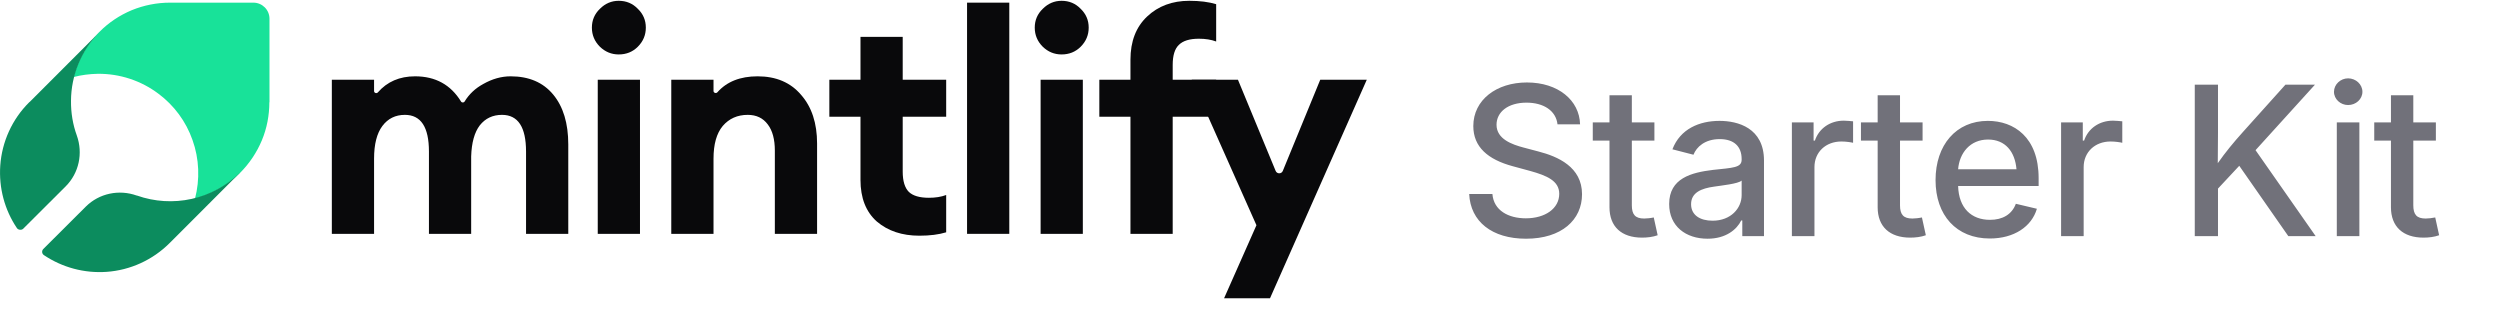
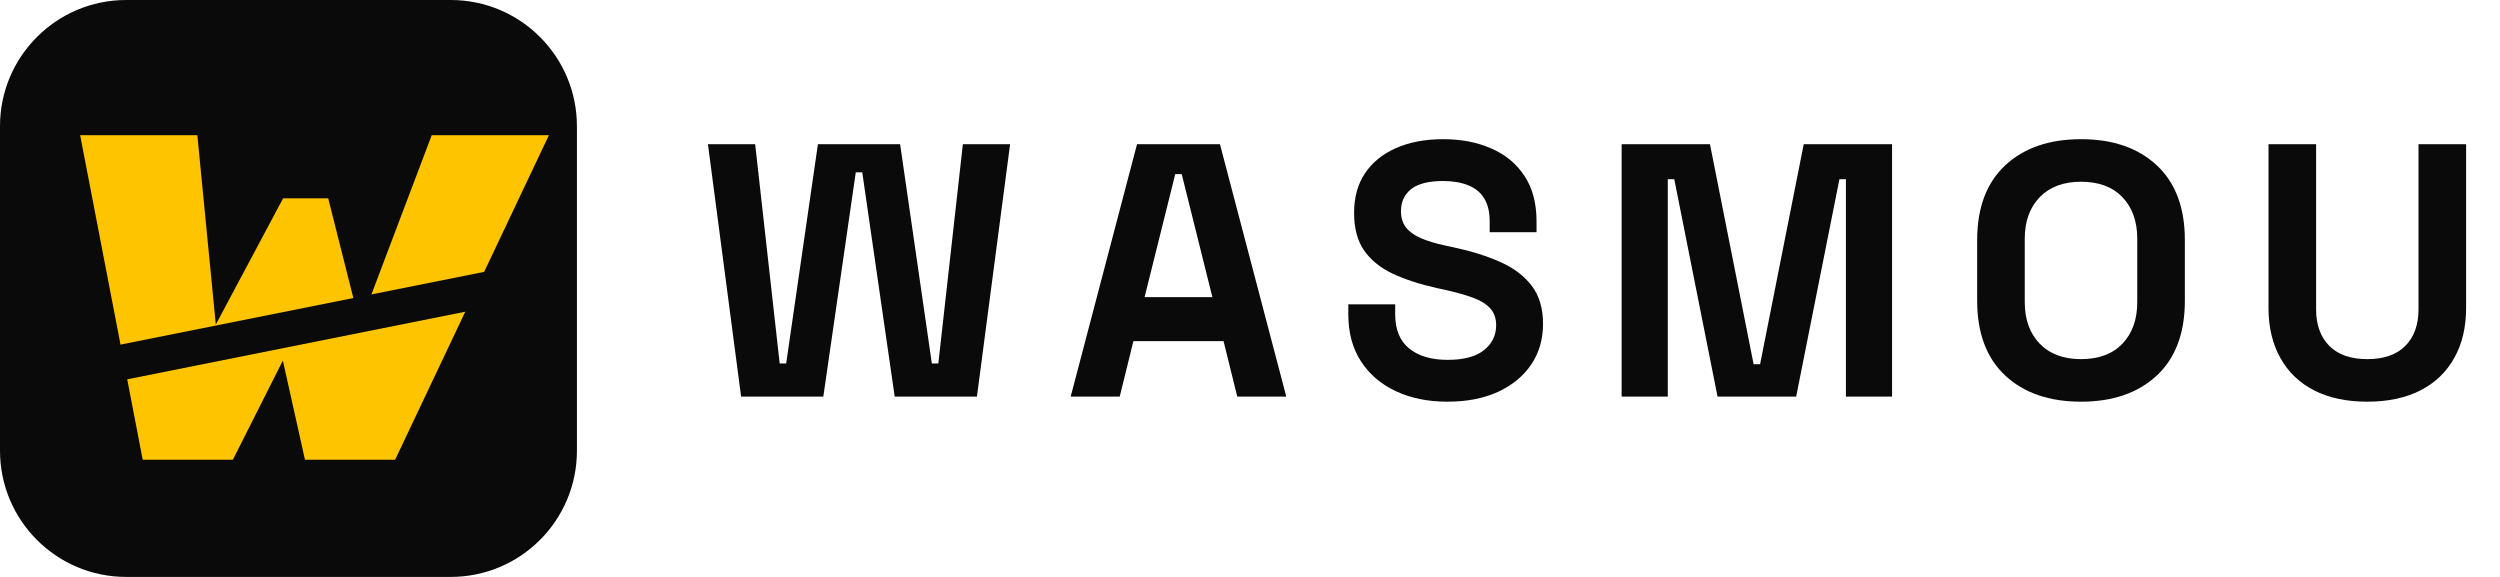
- <svg xmlns="http://www.w3.org/2000/svg" width="180" height="23" viewBox="0 0 180 23" fill="none">
-   <path d="M91.44 21.476H88.133L90.464 16.216L85.802 5.74H89.132L91.847 12.307C91.943 12.536 92.268 12.536 92.362 12.306L95.058 5.74H98.409L91.44 21.476Z" fill="#09090B" />
-   <path d="M81.393 16.837V8.403H79.152V5.74H81.393V4.297C81.393 2.98 81.792 1.944 82.592 1.19C83.391 0.435 84.404 0.058 85.633 0.058C86.387 0.058 87.031 0.139 87.564 0.302V2.988C87.208 2.854 86.794 2.788 86.32 2.788C85.655 2.788 85.174 2.936 84.878 3.232C84.582 3.513 84.434 3.994 84.434 4.674V5.74H87.564V8.403H84.434V16.837H81.393Z" fill="#09090B" />
-   <path d="M76.433 3.92C75.915 3.92 75.463 3.735 75.079 3.365C74.694 2.98 74.502 2.521 74.502 1.989C74.502 1.456 74.694 1.005 75.079 0.635C75.463 0.25 75.915 0.058 76.433 0.058C76.98 0.058 77.438 0.25 77.809 0.635C78.193 1.005 78.386 1.456 78.386 1.989C78.386 2.521 78.193 2.98 77.809 3.365C77.438 3.735 76.98 3.92 76.433 3.92ZM74.924 16.837V5.74H77.964V16.837H74.924Z" fill="#09090B" />
-   <path d="M69.628 16.837V0.191H72.669V16.837H69.628Z" fill="#09090B" />
-   <path d="M66.194 16.97C64.951 16.97 63.93 16.63 63.131 15.949C62.347 15.254 61.955 14.255 61.955 12.953V8.403H59.713V5.74H61.955V2.655H64.995V5.74H68.125V8.403H64.995V12.354C64.995 13.034 65.143 13.523 65.439 13.819C65.735 14.1 66.216 14.24 66.882 14.24C67.355 14.24 67.769 14.174 68.125 14.04V16.726C67.592 16.889 66.948 16.97 66.194 16.97Z" fill="#09090B" />
-   <path d="M48.332 16.837V5.74H51.373V6.551C51.373 6.688 51.559 6.748 51.65 6.646C52.328 5.879 53.293 5.495 54.546 5.495C55.878 5.495 56.921 5.939 57.676 6.827C58.445 7.7 58.83 8.869 58.83 10.334V16.837H55.789V10.844C55.789 10.03 55.619 9.402 55.279 8.958C54.939 8.499 54.458 8.27 53.836 8.27C53.096 8.27 52.497 8.536 52.038 9.069C51.594 9.601 51.373 10.386 51.373 11.421V16.837H48.332Z" fill="#09090B" />
-   <path d="M44.547 3.92C44.029 3.92 43.578 3.735 43.193 3.365C42.809 2.98 42.616 2.521 42.616 1.989C42.616 1.456 42.809 1.005 43.193 0.635C43.578 0.25 44.029 0.058 44.547 0.058C45.095 0.058 45.553 0.25 45.923 0.635C46.308 1.005 46.5 1.456 46.5 1.989C46.5 2.521 46.308 2.98 45.923 3.365C45.553 3.735 45.095 3.92 44.547 3.92ZM43.038 16.837V5.74H46.079V16.837H43.038Z" fill="#09090B" />
-   <path d="M37.875 16.837V10.911C37.875 9.15 37.298 8.27 36.144 8.27C35.478 8.27 34.945 8.521 34.546 9.024C34.161 9.527 33.954 10.275 33.924 11.266V16.837H30.884V10.911C30.884 9.15 30.306 8.27 29.152 8.27C28.472 8.27 27.932 8.536 27.532 9.069C27.133 9.601 26.933 10.386 26.933 11.421V16.837H23.892V5.74H26.933V6.559C26.933 6.695 27.116 6.755 27.206 6.652C27.878 5.881 28.771 5.495 29.885 5.495C31.349 5.495 32.452 6.1 33.193 7.309C33.252 7.404 33.395 7.403 33.454 7.307C33.774 6.78 34.219 6.361 34.79 6.05C35.441 5.68 36.099 5.495 36.765 5.495C38.082 5.495 39.103 5.932 39.828 6.805C40.553 7.678 40.916 8.876 40.916 10.4V16.837H37.875Z" fill="#09090B" />
-   <path d="M19.403 7.362V1.35C19.403 0.705 18.879 0.191 18.244 0.191H12.235C11.291 0.191 10.357 0.378 9.487 0.733C8.618 1.098 7.824 1.621 7.16 2.295L7.114 2.341C6.235 3.23 5.609 4.333 5.291 5.548C5.861 5.399 6.45 5.324 7.039 5.314C8.609 5.296 10.151 5.801 11.403 6.745C12.534 7.586 13.394 8.746 13.861 10.083C14.347 11.438 14.403 12.916 14.039 14.309C15.244 13.991 16.356 13.364 17.244 12.486L17.291 12.439C17.954 11.775 18.487 10.98 18.851 10.111C19.216 9.241 19.393 8.306 19.393 7.362H19.403Z" fill="#18E299" />
-   <path d="M5.112 7.26C5.121 5.416 5.857 3.646 7.151 2.324L2.151 7.326C2.133 7.344 2.114 7.354 2.095 7.372C0.876 8.583 0.14 10.204 0.019 11.918C-0.092 13.52 0.327 15.103 1.22 16.426C1.306 16.552 1.537 16.593 1.667 16.472L4.73 13.417C5.689 12.458 5.987 11.033 5.531 9.757C5.242 8.965 5.103 8.117 5.112 7.26Z" fill="#0C8C5E" />
-   <path d="M17.262 12.44C16.303 13.38 15.102 14.032 13.799 14.321C12.486 14.61 11.127 14.526 9.861 14.079C9.861 14.079 9.851 14.079 9.842 14.079C8.567 13.622 7.142 13.921 6.183 14.871L3.12 17.926C2.99 18.056 3.009 18.27 3.167 18.373C4.489 19.258 6.072 19.686 7.673 19.574C9.386 19.453 10.997 18.717 12.216 17.497L12.263 17.451L17.262 12.449V12.44Z" fill="#0C8C5E" />
-   <text x="105" y="17" font-family="Inter, ui-sans-serif, system-ui, -apple-system, sans-serif" font-size="15" font-weight="500" fill="#71717A" letter-spacing="-0.01em">Starter Kit</text>
+ <svg xmlns="http://www.w3.org/2000/svg" viewBox="0 0 208 48" height="48">
+   <g transform="scale(0.75)">
+     <rect width="64" height="64" rx="14" fill="#0A0A0A" />
+     <g transform="translate(5 0) skewX(-8)">
+       <polygon fill="#FFC400" points="6,15 19,15 24,36 29.5,22 34.5,22 40,36 45,15 58,15 46,51 36,51 32,40 28,51 18,51" />
+     </g>
+     <polygon fill="#0A0A0A" points="2,40.5 62,28.5 62,32.5 2,44.5" />
+   </g>
+   <g transform="translate(58 33)" fill="#0A0A0A">
+     <path d="M10.50 0L3.66 0L0.90-21L4.83-21L6.87-2.76L7.41-2.76L10.05-21L16.89-21L19.53-2.76L20.07-2.76L22.11-21L26.04-21L23.28 0L16.44 0L13.74-18.66L13.20-18.66" />
+     <path d="M35.16 0L31.08 0L36.60-21L43.50-21L49.02 0L44.94 0L43.80-4.62L36.30-4.62L35.16 0M39.78-18.51L37.23-8.28L42.87-8.28L40.32-18.51" />
+     <path d="M62.43 0.42Q60 0.42 58.14-0.45Q56.28-1.32 55.23-2.94Q54.18-4.56 54.18-6.84L54.18-7.68L58.08-7.68L58.08-6.84Q58.08-4.95 59.25-4Q60.42-3.06 62.43-3.06Q64.47-3.06 65.47-3.87Q66.48-4.68 66.48-5.94Q66.48-6.81 65.98-7.35Q65.49-7.89 64.55-8.23Q63.60-8.58 62.25-8.88L61.56-9.03Q59.40-9.51 57.85-10.24Q56.31-10.98 55.48-12.18Q54.66-13.38 54.66-15.30Q54.66-17.22 55.57-18.59Q56.49-19.95 58.15-20.68Q59.82-21.42 62.07-21.42Q64.32-21.42 66.07-20.65Q67.83-19.89 68.83-18.37Q69.84-16.86 69.84-14.58L69.84-13.68L65.94-13.68L65.94-14.58Q65.94-15.78 65.47-16.52Q65.01-17.25 64.14-17.59Q63.27-17.94 62.07-17.94Q60.27-17.94 59.41-17.27Q58.56-16.59 58.56-15.42Q58.56-14.64 58.96-14.10Q59.37-13.56 60.18-13.20Q60.99-12.84 62.25-12.57L62.94-12.42Q65.19-11.94 66.85-11.19Q68.52-10.44 69.45-9.21Q70.38-7.98 70.38-6.06Q70.38-4.14 69.41-2.69Q68.43-1.23 66.64-0.40Q64.86 0.42 62.43 0.42" />
+     <path d="M80.76 0L76.92 0L76.92-21L84.27-21L87.90-2.70L88.44-2.70L92.07-21L99.42-21L99.42 0L95.58 0L95.58-18.09L95.04-18.09L91.44 0L84.90 0L81.30-18.09L80.76-18.09" />
+     <path d="M115.14 0.42Q111.18 0.42 108.84-1.75Q106.50-3.93 106.50-7.98L106.50-13.02Q106.50-17.07 108.84-19.25Q111.18-21.42 115.14-21.42Q119.10-21.42 121.44-19.25Q123.78-17.07 123.78-13.02L123.78-7.98Q123.78-3.93 121.44-1.75Q119.10 0.42 115.14 0.42M115.14-3.12Q117.36-3.12 118.59-4.41Q119.82-5.70 119.82-7.86L119.82-13.14Q119.82-15.30 118.59-16.59Q117.36-17.88 115.14-17.88Q112.95-17.88 111.70-16.59Q110.46-15.30 110.46-13.14L110.46-7.86Q110.46-5.70 111.70-4.41Q112.95-3.12 115.14-3.12" />
+     <path d="M138.96 0.42Q136.38 0.42 134.53-0.52Q132.69-1.47 131.72-3.23Q130.74-4.98 130.74-7.38L130.74-21L134.70-21L134.70-7.26Q134.70-5.34 135.79-4.23Q136.89-3.12 138.96-3.12Q141.03-3.12 142.13-4.23Q143.22-5.34 143.22-7.26L143.22-21L147.18-21L147.18-7.38Q147.18-4.98 146.20-3.23Q145.23-1.47 143.38-0.52Q141.54 0.42 138.96 0.42" />
+   </g>
</svg>
